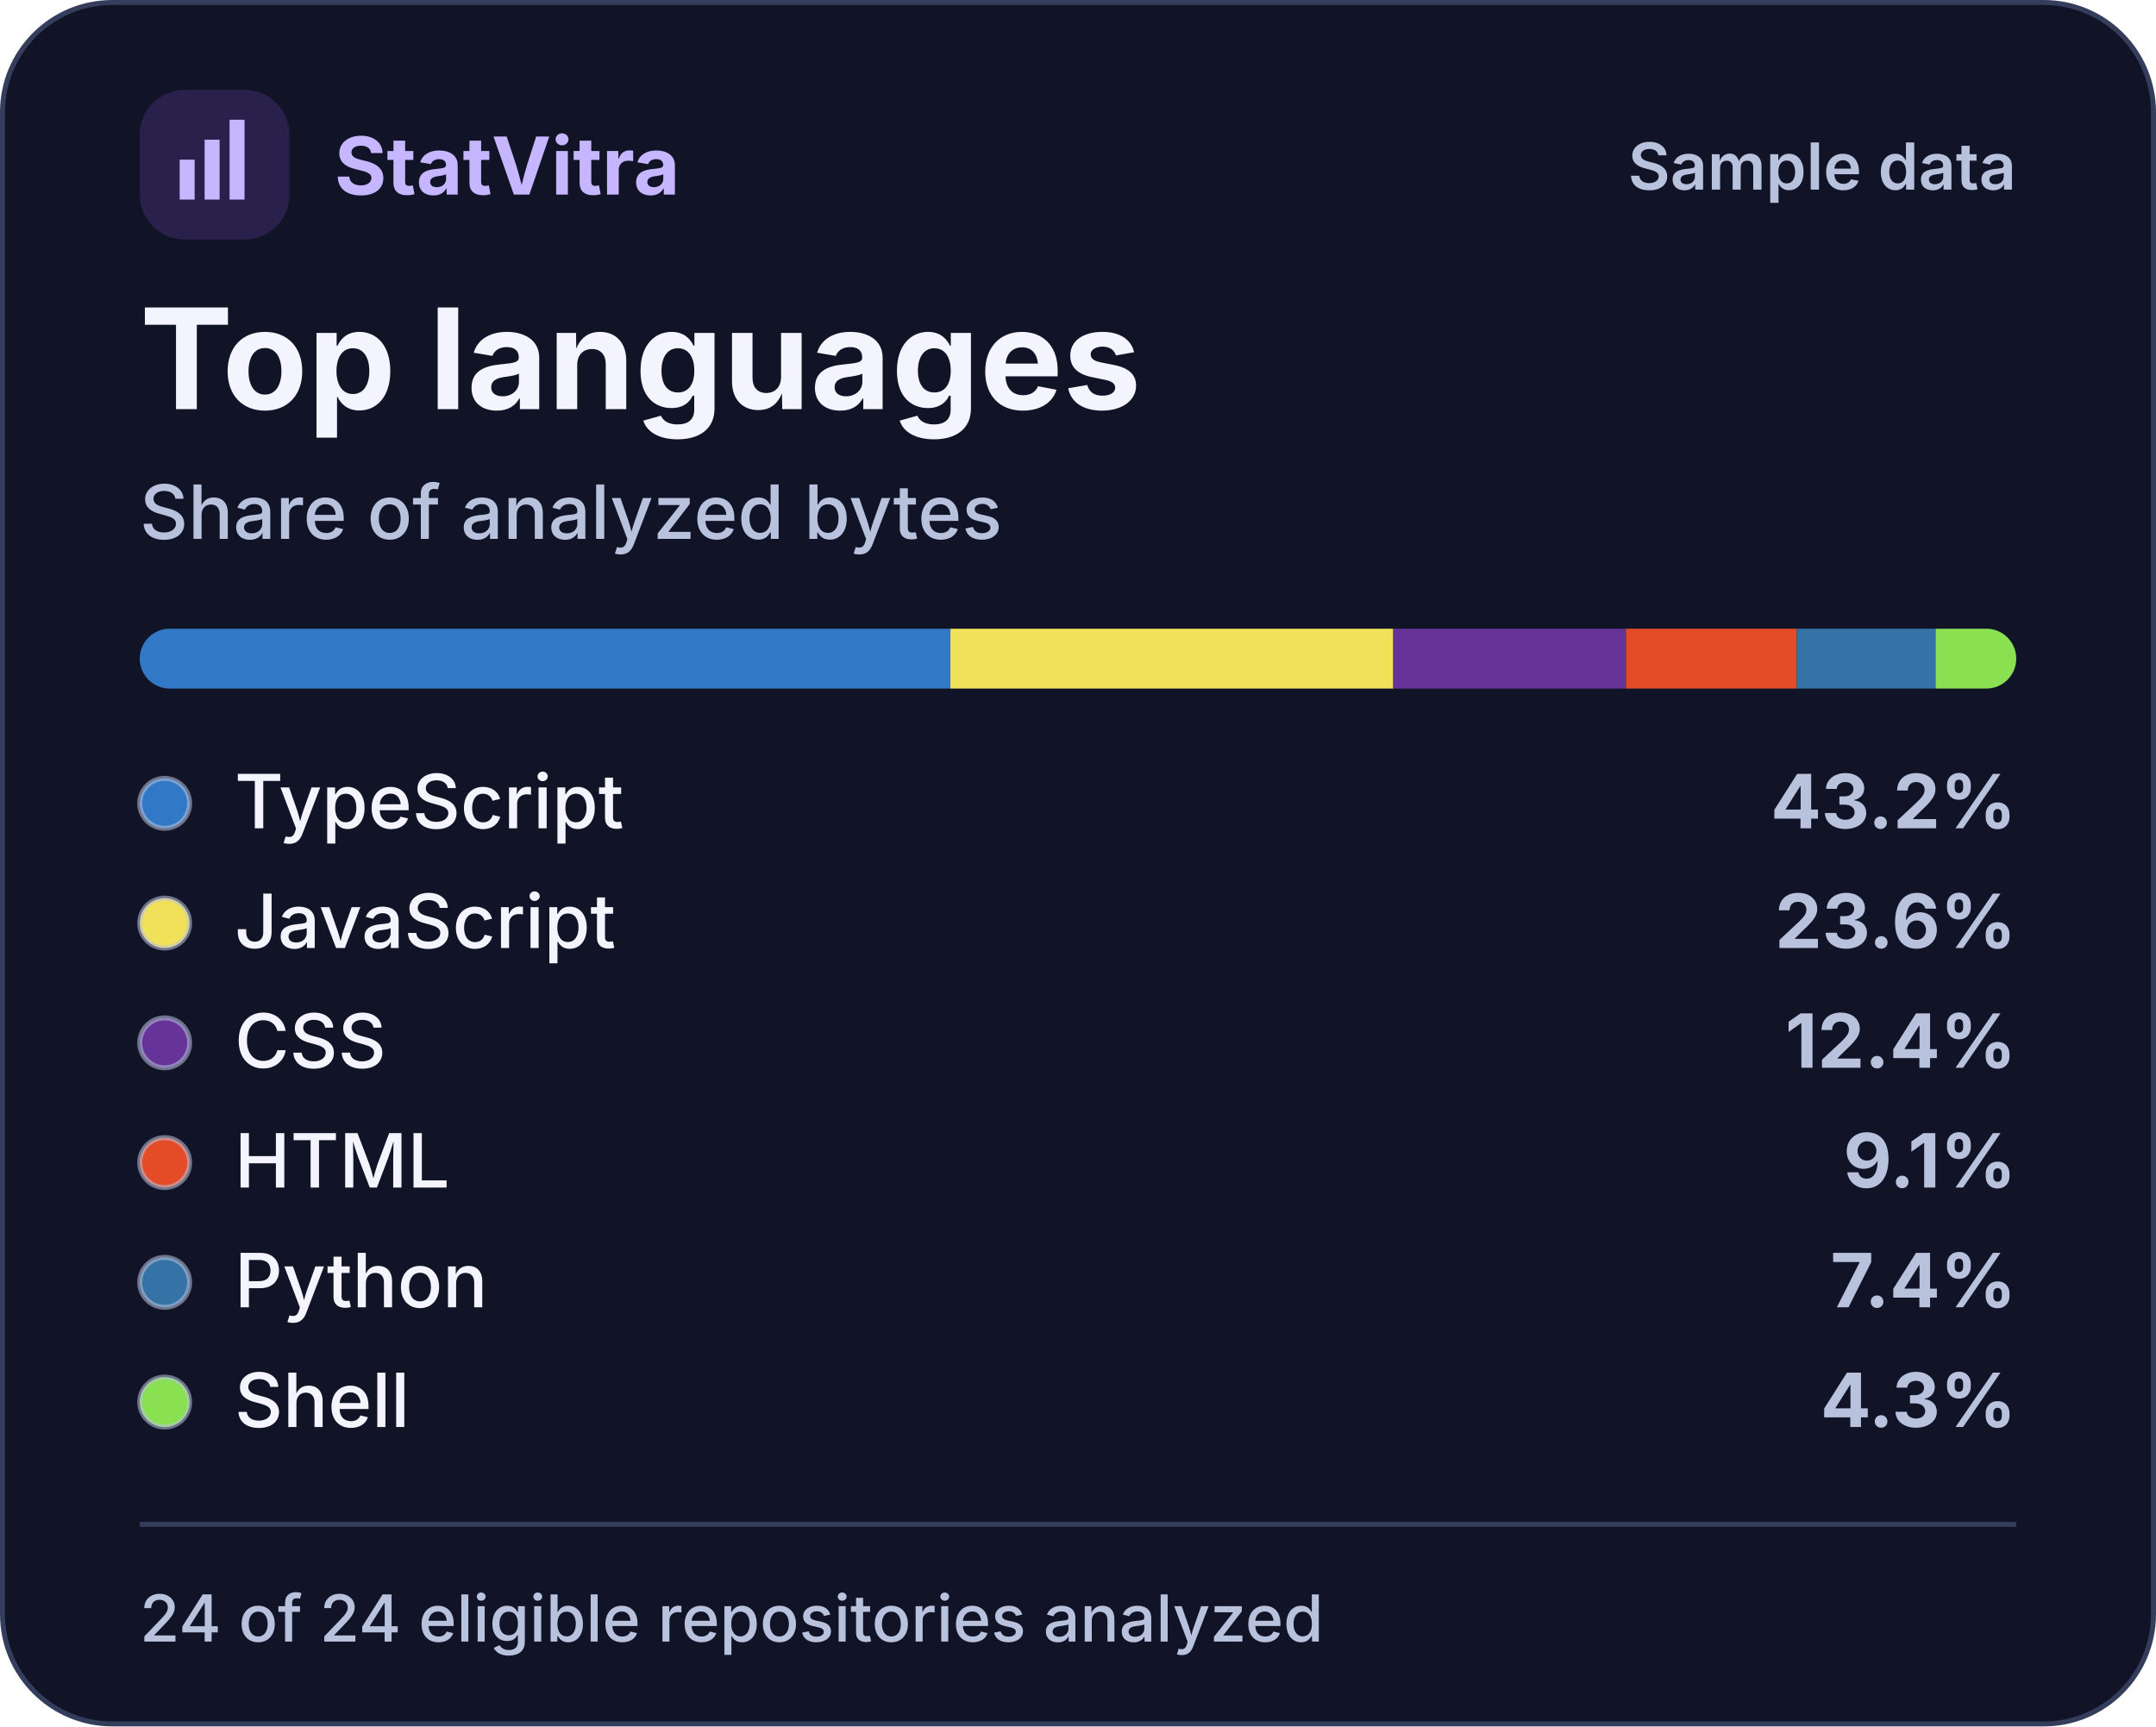
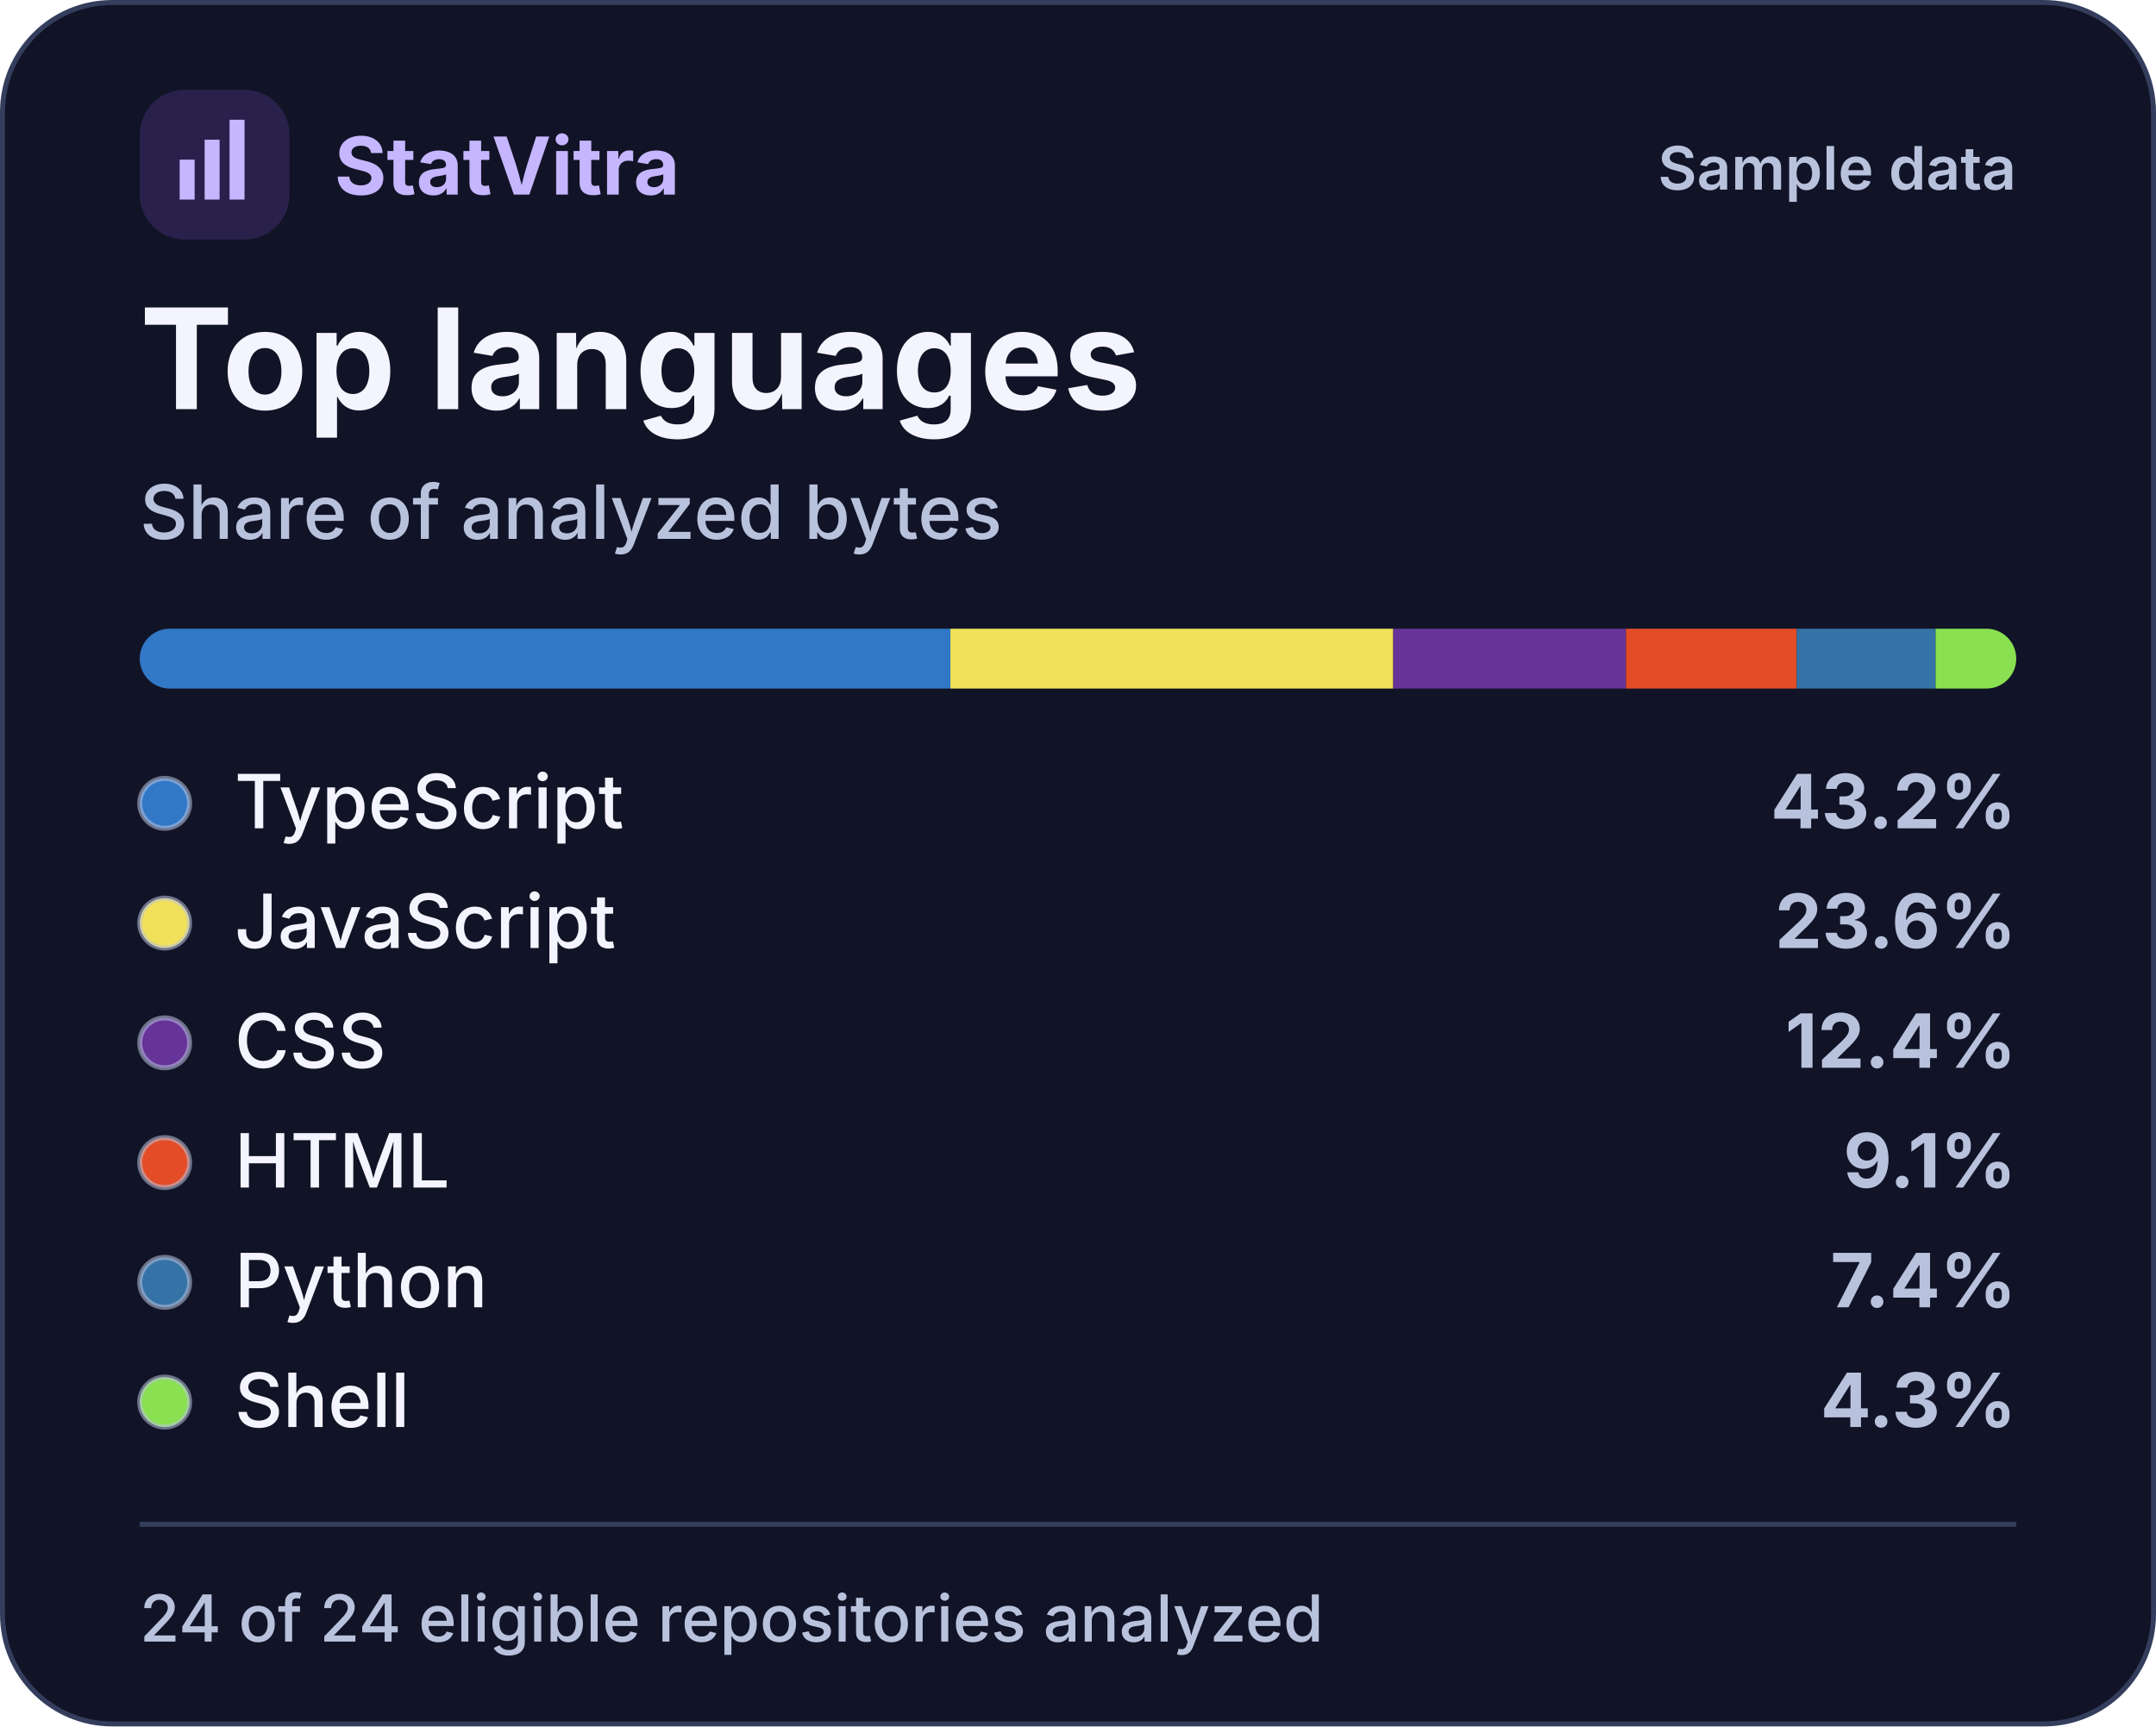
<svg xmlns="http://www.w3.org/2000/svg" width="432" height="346" viewBox="0 0 432 346" role="img" aria-labelledby="title description" xml:lang="en">
  <g font-family="system-ui, -apple-system, Segoe UI, sans-serif" font-variant-numeric="tabular-nums">
    <rect x="0.5" y="0.5" width="431" height="345" rx="22" fill="#111426" stroke="#343d5c" />
    <rect x="28" y="18" width="30" height="30" rx="9" fill="#29214b" stroke="none" />
    <path d="M36 32h3v8h-3zm5-4h3v12h-3zm5-4h3v16h-3z" fill="#c6b6ff" />
    <text x="67" y="39" font-size="16" font-weight="750" text-anchor="start" fill="#c6b6ff" unicode-bidi="plaintext">StatVitra</text>
-     <text x="404" y="38" font-size="13" font-weight="600" text-anchor="end" fill="#b9c2dd" unicode-bidi="plaintext">Sample data</text>
+     <text x="404" y="38" font-size="12" font-weight="600" text-anchor="end" fill="#b9c2dd" unicode-bidi="plaintext">Sample data</text>
    <text x="28" y="82" font-size="28" font-weight="750" text-anchor="start" fill="#f4f4ff" unicode-bidi="plaintext">Top languages</text>
    <text x="28" y="108" font-size="15" font-weight="500" text-anchor="start" fill="#b9c2dd" unicode-bidi="plaintext">Share of analyzed bytes</text>
-     <defs>
-       <clipPath id="bar">
-         <rect x="28" y="126" width="376" height="12" rx="6" />
-       </clipPath>
-     </defs>
-     <g clip-path="url(#bar)">
-       <rect x="28" y="126" width="162.432" height="12" rx="0" fill="#3178c6" stroke="none" />
-       <rect x="190.432" y="126" width="88.736" height="12" rx="0" fill="#f1e05a" stroke="none" />
-       <rect x="279.168" y="126" width="46.624" height="12" rx="0" fill="#663399" stroke="none" />
-       <rect x="325.792" y="126" width="34.216" height="12" rx="0" fill="#e34c26" stroke="none" />
-       <rect x="360.008" y="126" width="27.824" height="12" rx="0" fill="#3572A5" stroke="none" />
-       <rect x="387.832" y="126" width="16.168" height="12" rx="0" fill="#89e051" stroke="none" />
+     <g transform="translate(0 0)">
+       <g class="content">
+         <defs>
+           <clipPath id="bar">
+             <rect x="28" y="126" width="376" height="12" rx="6" />
+           </clipPath>
+         </defs>
+         <g clip-path="url(#bar)">
+           <rect x="28" y="126" width="162.432" height="12" rx="0" fill="#3178c6" stroke="none" />
+           <rect x="190.432" y="126" width="88.736" height="12" rx="0" fill="#f1e05a" stroke="none" />
+           <rect x="279.168" y="126" width="46.624" height="12" rx="0" fill="#663399" stroke="none" />
+           <rect x="325.792" y="126" width="34.216" height="12" rx="0" fill="#e34c26" stroke="none" />
+           <rect x="360.008" y="126" width="27.824" height="12" rx="0" fill="#3572A5" stroke="none" />
+           <rect x="387.832" y="126" width="16.168" height="12" rx="0" fill="#89e051" stroke="none" />
+         </g>
+         <circle cx="33" cy="161" r="5" fill="#3178c6" stroke="#b9c2dd" stroke-opacity=".55" />
+         <text x="47" y="166" font-size="15" font-weight="550" text-anchor="start" fill="#f4f4ff" unicode-bidi="plaintext">TypeScript</text>
+         <text x="404" y="166" font-size="15" font-weight="650" text-anchor="end" fill="#b9c2dd" unicode-bidi="plaintext">43.2%</text>
+         <circle cx="33" cy="185" r="5" fill="#f1e05a" stroke="#b9c2dd" stroke-opacity=".55" />
+         <text x="47" y="190" font-size="15" font-weight="550" text-anchor="start" fill="#f4f4ff" unicode-bidi="plaintext">JavaScript</text>
+         <text x="404" y="190" font-size="15" font-weight="650" text-anchor="end" fill="#b9c2dd" unicode-bidi="plaintext">23.6%</text>
+         <circle cx="33" cy="209" r="5" fill="#663399" stroke="#b9c2dd" stroke-opacity=".55" />
+         <text x="47" y="214" font-size="15" font-weight="550" text-anchor="start" fill="#f4f4ff" unicode-bidi="plaintext">CSS</text>
+         <text x="404" y="214" font-size="15" font-weight="650" text-anchor="end" fill="#b9c2dd" unicode-bidi="plaintext">12.4%</text>
+         <circle cx="33" cy="233" r="5" fill="#e34c26" stroke="#b9c2dd" stroke-opacity=".55" />
+         <text x="47" y="238" font-size="15" font-weight="550" text-anchor="start" fill="#f4f4ff" unicode-bidi="plaintext">HTML</text>
+         <text x="404" y="238" font-size="15" font-weight="650" text-anchor="end" fill="#b9c2dd" unicode-bidi="plaintext">9.1%</text>
+         <circle cx="33" cy="257" r="5" fill="#3572A5" stroke="#b9c2dd" stroke-opacity=".55" />
+         <text x="47" y="262" font-size="15" font-weight="550" text-anchor="start" fill="#f4f4ff" unicode-bidi="plaintext">Python</text>
+         <text x="404" y="262" font-size="15" font-weight="650" text-anchor="end" fill="#b9c2dd" unicode-bidi="plaintext">7.4%</text>
+         <circle cx="33" cy="281" r="5" fill="#89e051" stroke="#b9c2dd" stroke-opacity=".55" />
+         <text x="47" y="286" font-size="15" font-weight="550" text-anchor="start" fill="#f4f4ff" unicode-bidi="plaintext">Shell</text>
+         <text x="404" y="286" font-size="15" font-weight="650" text-anchor="end" fill="#b9c2dd" unicode-bidi="plaintext">4.3%</text>
+       </g>
    </g>
-     <circle cx="33" cy="161" r="5" fill="#3178c6" stroke="#b9c2dd" stroke-opacity=".55" />
-     <text x="47" y="166" font-size="15" font-weight="550" text-anchor="start" fill="#f4f4ff" unicode-bidi="plaintext">TypeScript</text>
-     <text x="404" y="166" font-size="15" font-weight="650" text-anchor="end" fill="#b9c2dd" unicode-bidi="plaintext">43.2%</text>
-     <circle cx="33" cy="185" r="5" fill="#f1e05a" stroke="#b9c2dd" stroke-opacity=".55" />
-     <text x="47" y="190" font-size="15" font-weight="550" text-anchor="start" fill="#f4f4ff" unicode-bidi="plaintext">JavaScript</text>
-     <text x="404" y="190" font-size="15" font-weight="650" text-anchor="end" fill="#b9c2dd" unicode-bidi="plaintext">23.6%</text>
-     <circle cx="33" cy="209" r="5" fill="#663399" stroke="#b9c2dd" stroke-opacity=".55" />
-     <text x="47" y="214" font-size="15" font-weight="550" text-anchor="start" fill="#f4f4ff" unicode-bidi="plaintext">CSS</text>
-     <text x="404" y="214" font-size="15" font-weight="650" text-anchor="end" fill="#b9c2dd" unicode-bidi="plaintext">12.4%</text>
-     <circle cx="33" cy="233" r="5" fill="#e34c26" stroke="#b9c2dd" stroke-opacity=".55" />
-     <text x="47" y="238" font-size="15" font-weight="550" text-anchor="start" fill="#f4f4ff" unicode-bidi="plaintext">HTML</text>
-     <text x="404" y="238" font-size="15" font-weight="650" text-anchor="end" fill="#b9c2dd" unicode-bidi="plaintext">9.1%</text>
-     <circle cx="33" cy="257" r="5" fill="#3572A5" stroke="#b9c2dd" stroke-opacity=".55" />
-     <text x="47" y="262" font-size="15" font-weight="550" text-anchor="start" fill="#f4f4ff" unicode-bidi="plaintext">Python</text>
-     <text x="404" y="262" font-size="15" font-weight="650" text-anchor="end" fill="#b9c2dd" unicode-bidi="plaintext">7.4%</text>
-     <circle cx="33" cy="281" r="5" fill="#89e051" stroke="#b9c2dd" stroke-opacity=".55" />
-     <text x="47" y="286" font-size="15" font-weight="550" text-anchor="start" fill="#f4f4ff" unicode-bidi="plaintext">Shell</text>
-     <text x="404" y="286" font-size="15" font-weight="650" text-anchor="end" fill="#b9c2dd" unicode-bidi="plaintext">4.3%</text>
    <rect x="28" y="305" width="376" height="1" rx="0" fill="#343d5c" stroke="none" />
    <text x="28" y="329" font-size="13" font-weight="500" text-anchor="start" fill="#b9c2dd" unicode-bidi="plaintext">24 of 24 eligible repositories analyzed</text>
  </g>
</svg>
